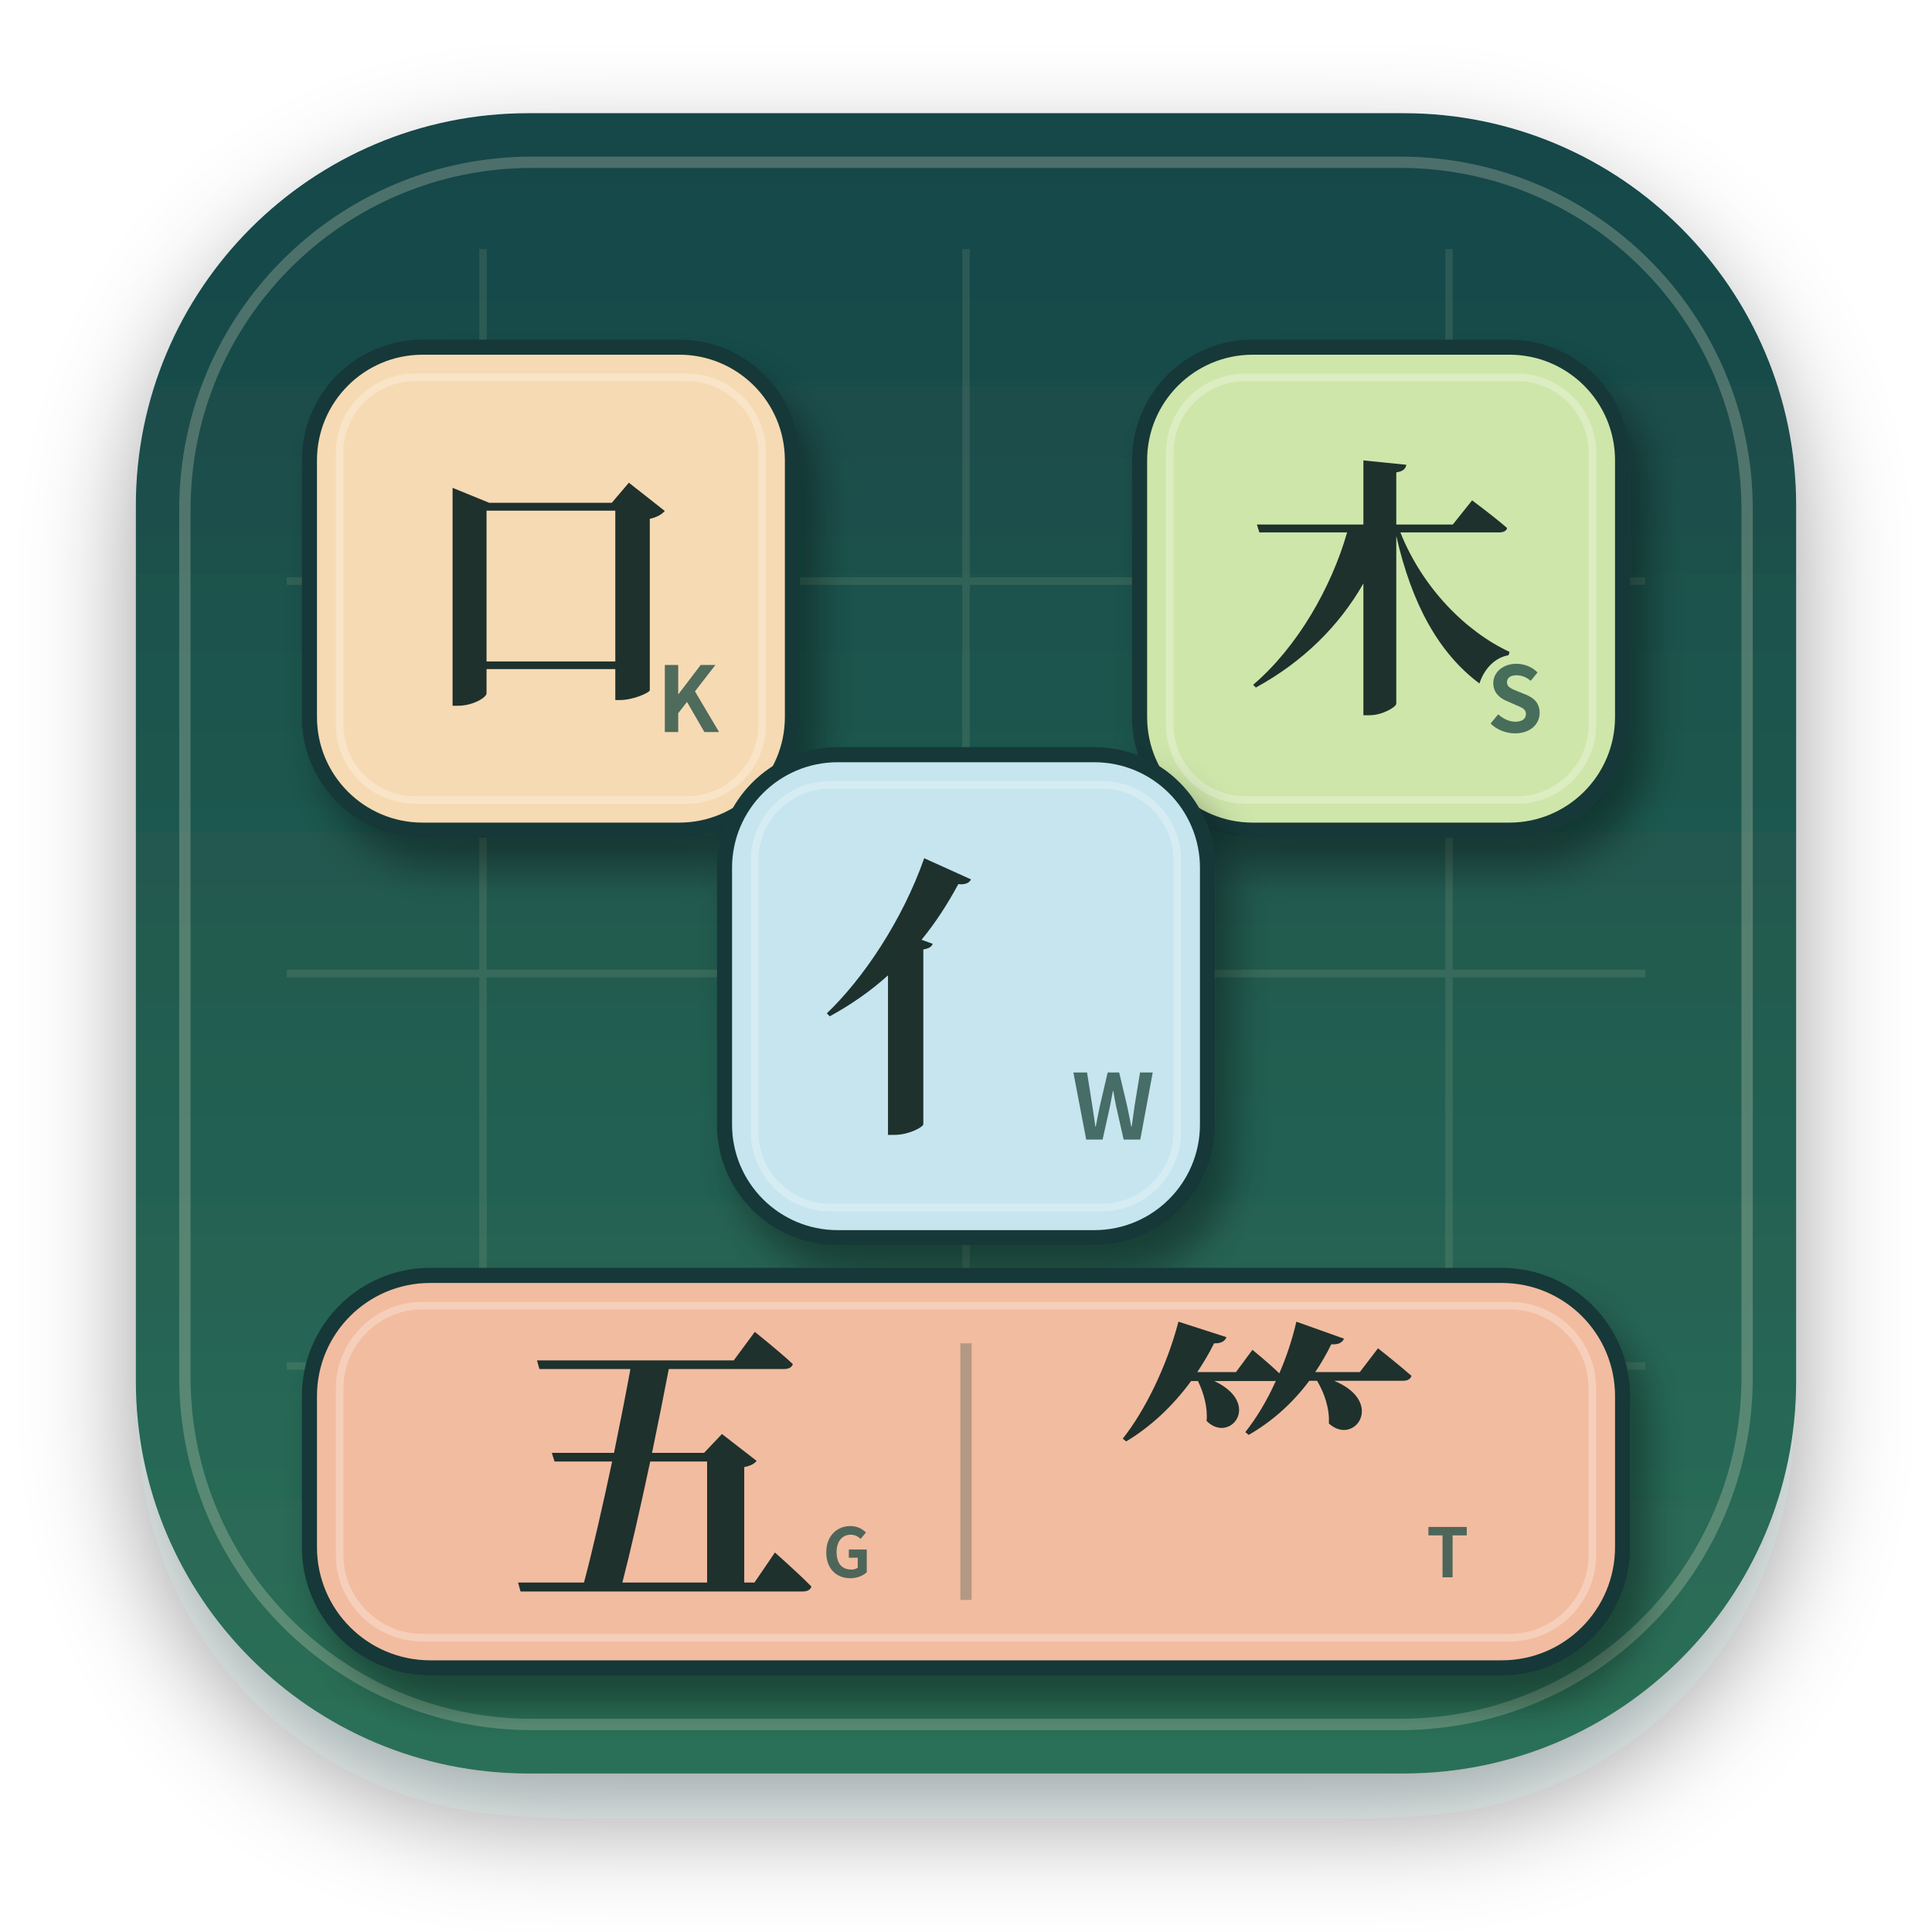
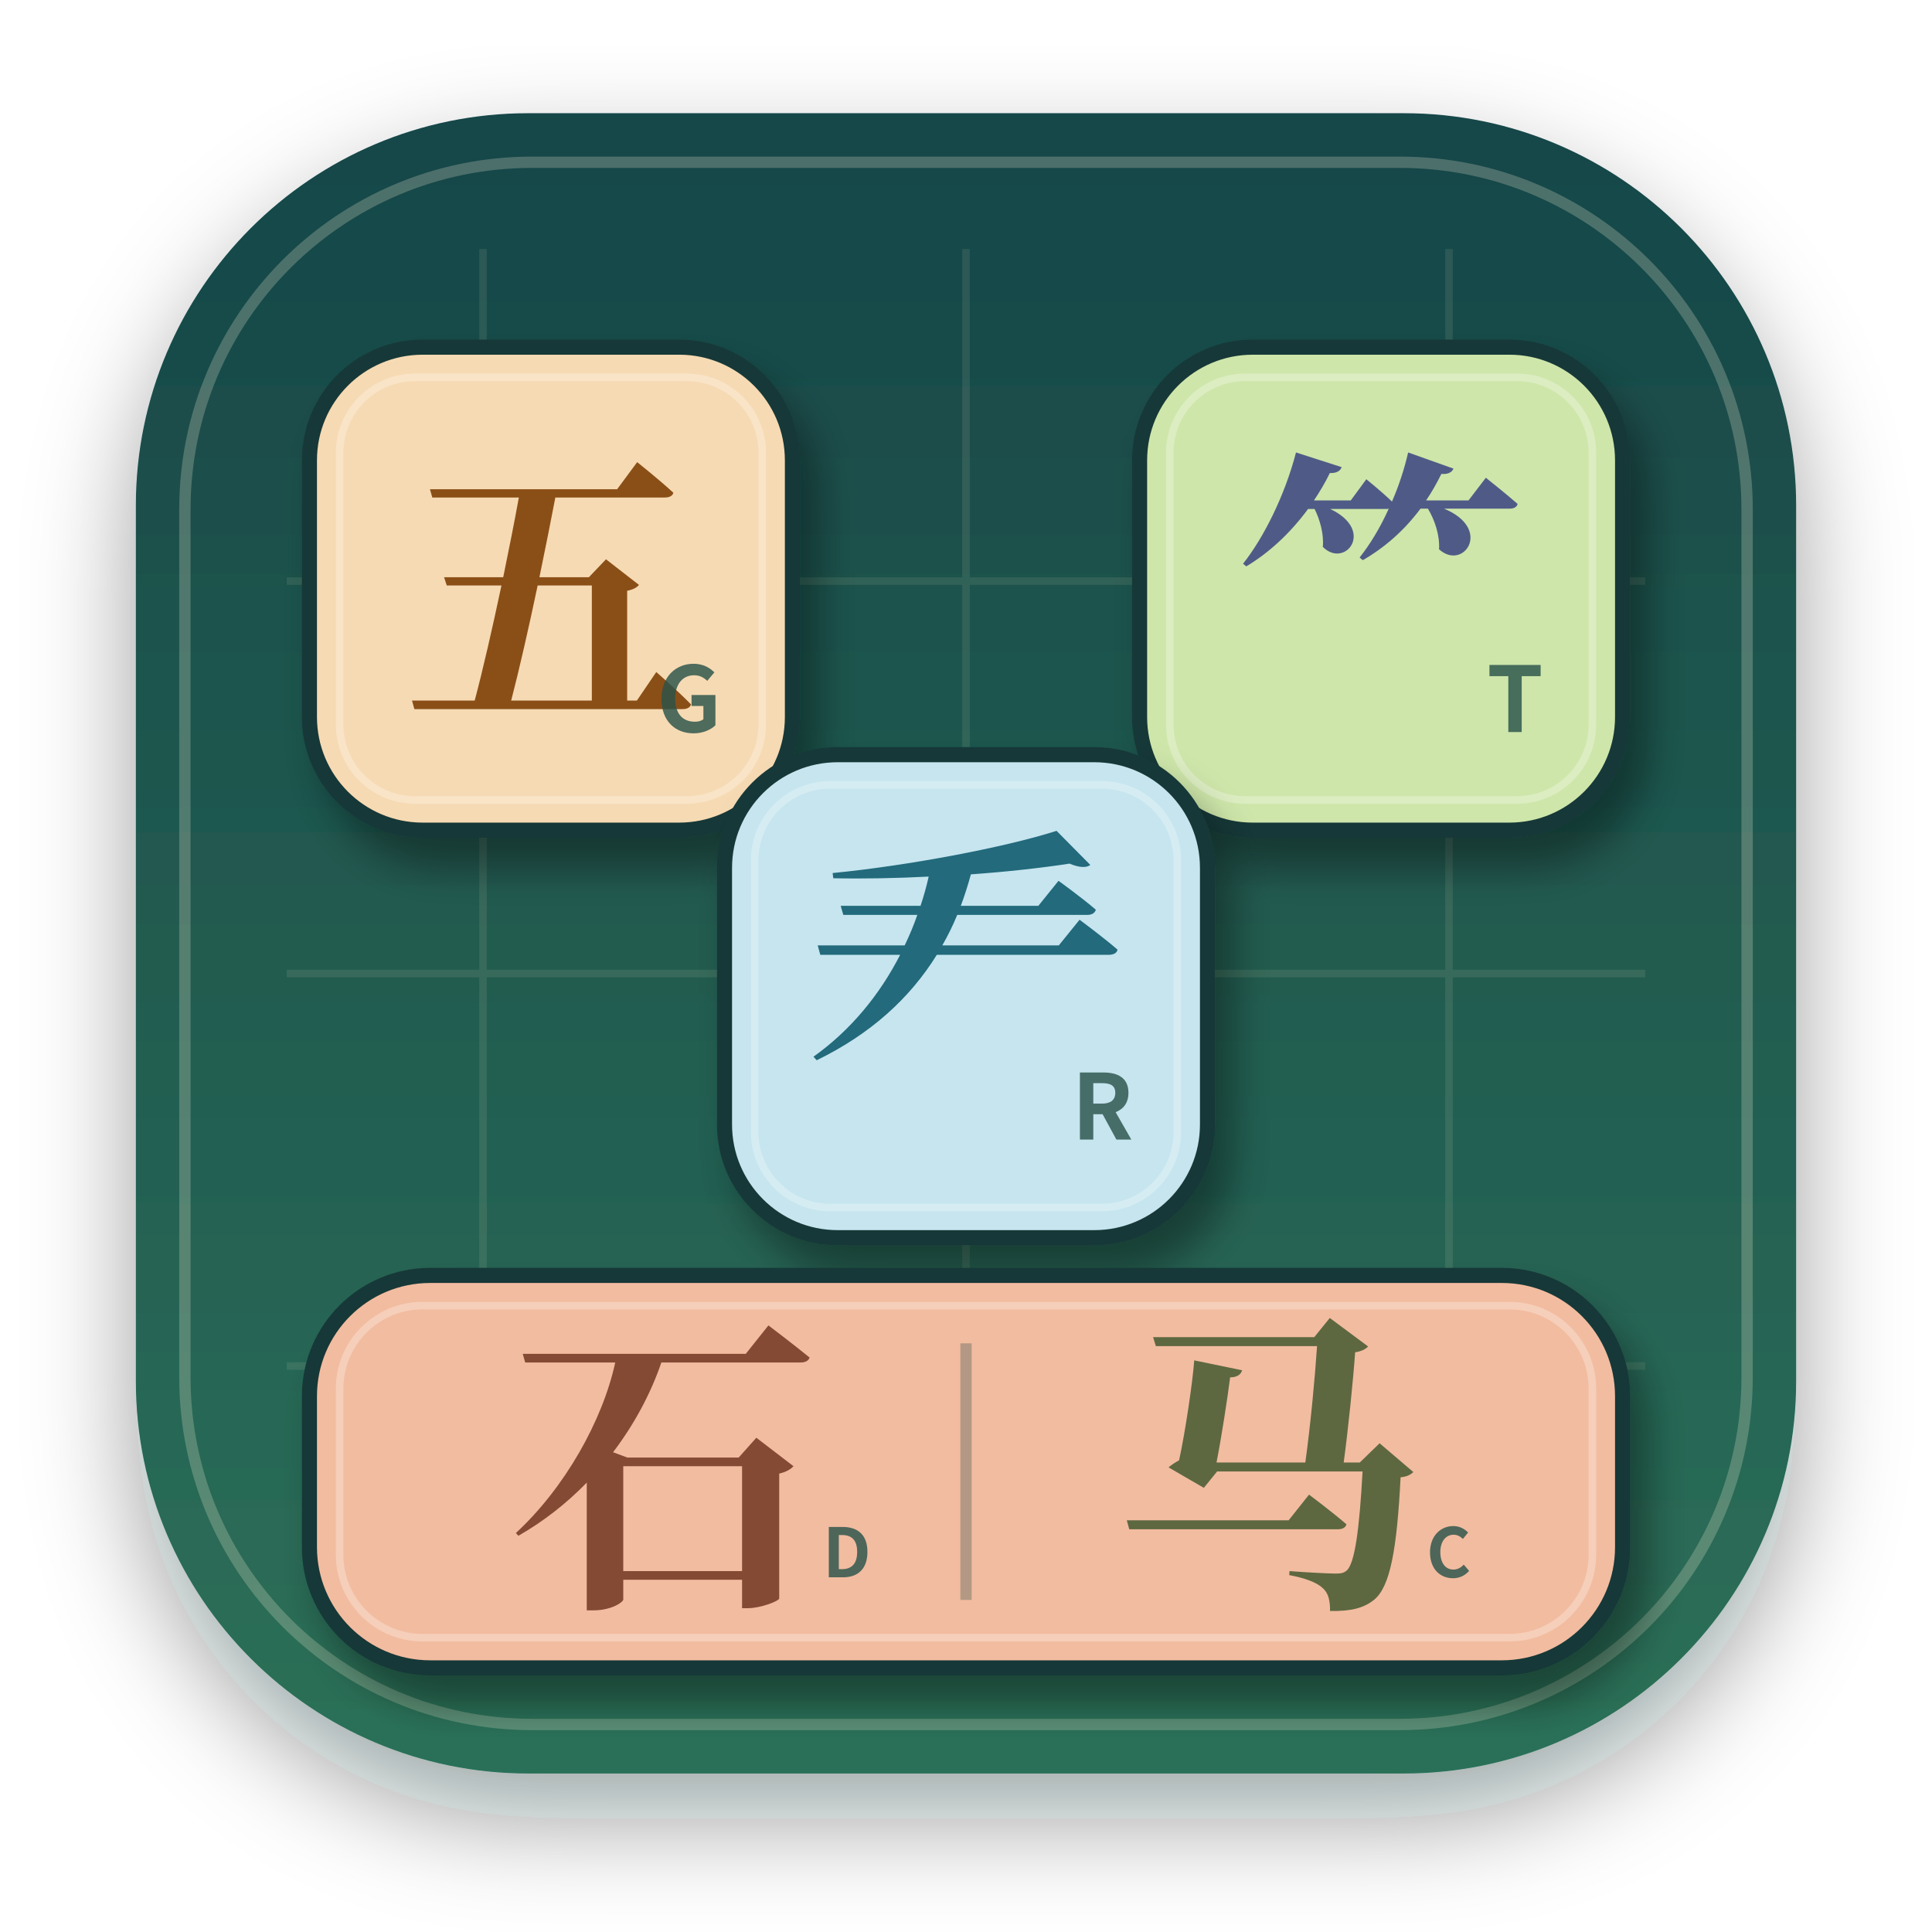
<svg xmlns="http://www.w3.org/2000/svg" width="512" height="512" viewBox="0 0 512 512">
  <defs>
    <linearGradient id="bg" x1="0" y1="0" x2="0" y2="1">
      <stop offset="0" stop-color="#164648" />
      <stop offset="1" stop-color="#2c7058" />
    </linearGradient>
    <filter id="shadow" x="-20%" y="-20%" width="140%" height="140%">
      <feDropShadow dx="0" dy="12" stdDeviation="14" flood-color="#08191a" flood-opacity="0.38" />
    </filter>
    <filter id="keyShadow" x="-20%" y="-20%" width="140%" height="140%">
      <feDropShadow dx="5" dy="8" stdDeviation="5" flood-color="#041213" flood-opacity="0.36" />
    </filter>
    <style>
-       .root { font-family: "Noto Serif CJK SC", "Noto Serif CJK", serif; font-weight: 700; fill: #1e312d; text-anchor: middle; dominant-baseline: central; }
+       .root { font-family: "Noto Serif CJK SC", "Noto Serif CJK", serif; font-weight: 700; text-anchor: middle; dominant-baseline: central; }
+       .root-g { fill: #8a4f17; }
+       .root-t { fill: #4f5b86; }
+       .root-r { fill: #226a7c; }
+       .root-d { fill: #844a34; }
+       .root-c { fill: #5d6840; }
      .code { font-family: "Noto Sans CJK SC", "Noto Sans", sans-serif; font-weight: 700; fill: rgba(42,83,74,.82); }
      .key { stroke: #193837; stroke-width: 4; filter: url(#keyShadow); }
      .shine { fill: none; stroke: rgba(255,255,255,.28); stroke-width: 2; }
    </style>
  </defs>
  <rect x="36" y="30" width="440" height="440" rx="104" fill="url(#bg)" filter="url(#shadow)" />
  <rect x="49" y="43" width="414" height="414" rx="92" fill="none" stroke="rgba(246,239,214,.24)" stroke-width="3" />
  <path d="M128 66v364M256 66v364M384 66v364M76 154h360M76 258h360M76 362h360" stroke="rgba(248,236,198,.10)" stroke-width="2" />
  <g>
    <rect class="key" x="82" y="92" width="128" height="128" rx="30" fill="#f6dab3" />
    <rect class="shine" x="90" y="100" width="112" height="112" rx="20" />
-     <text class="root" x="146" y="152" font-size="72">口</text>
-     <text class="code" x="174" y="194" font-size="24">K</text>
+     <text class="root root-g" x="146" y="152" font-size="78">五</text>
+     <text class="code" x="174" y="194" font-size="24">G</text>
  </g>
  <g>
    <rect class="key" x="302" y="92" width="128" height="128" rx="30" fill="#cee6aa" />
    <rect class="shine" x="310" y="100" width="112" height="112" rx="20" />
-     <text class="root" x="366" y="152" font-size="72">木</text>
-     <text class="code" x="394" y="194" font-size="24">S</text>
+     <text class="root root-t" x="366" y="152" font-size="78">⺮</text>
+     <text class="code" x="394" y="194" font-size="24">T</text>
  </g>
  <g>
    <rect class="key" x="192" y="200" width="128" height="128" rx="30" fill="#c6e5ef" />
    <rect class="shine" x="200" y="208" width="112" height="112" rx="20" />
-     <text class="root" x="256" y="260" font-size="78">亻</text>
-     <text class="code" x="284" y="302" font-size="24">W</text>
+     <text class="root root-r" x="256" y="256" font-size="86">龵</text>
+     <text class="code" x="284" y="302" font-size="24">R</text>
  </g>
  <g>
    <rect class="key" x="82" y="338" width="348" height="104" rx="32" fill="#f2bca0" />
    <rect class="shine" x="90" y="346" width="332" height="88" rx="22" />
    <path d="M256 356v68" stroke="rgba(32,70,67,.30)" stroke-width="3" />
-     <text class="root" x="176" y="384" font-size="82">五</text>
-     <text class="root" x="336" y="384" font-size="82">⺮</text>
-     <text class="code" x="218" y="418" font-size="18">G</text>
-     <text class="code" x="378" y="418" font-size="18">T</text>
+     <text class="root root-d" x="176" y="384" font-size="82">石</text>
+     <text class="root root-c" x="336" y="384" font-size="82">马</text>
+     <text class="code" x="218" y="418" font-size="18">D</text>
+     <text class="code" x="378" y="418" font-size="18">C</text>
  </g>
</svg>
